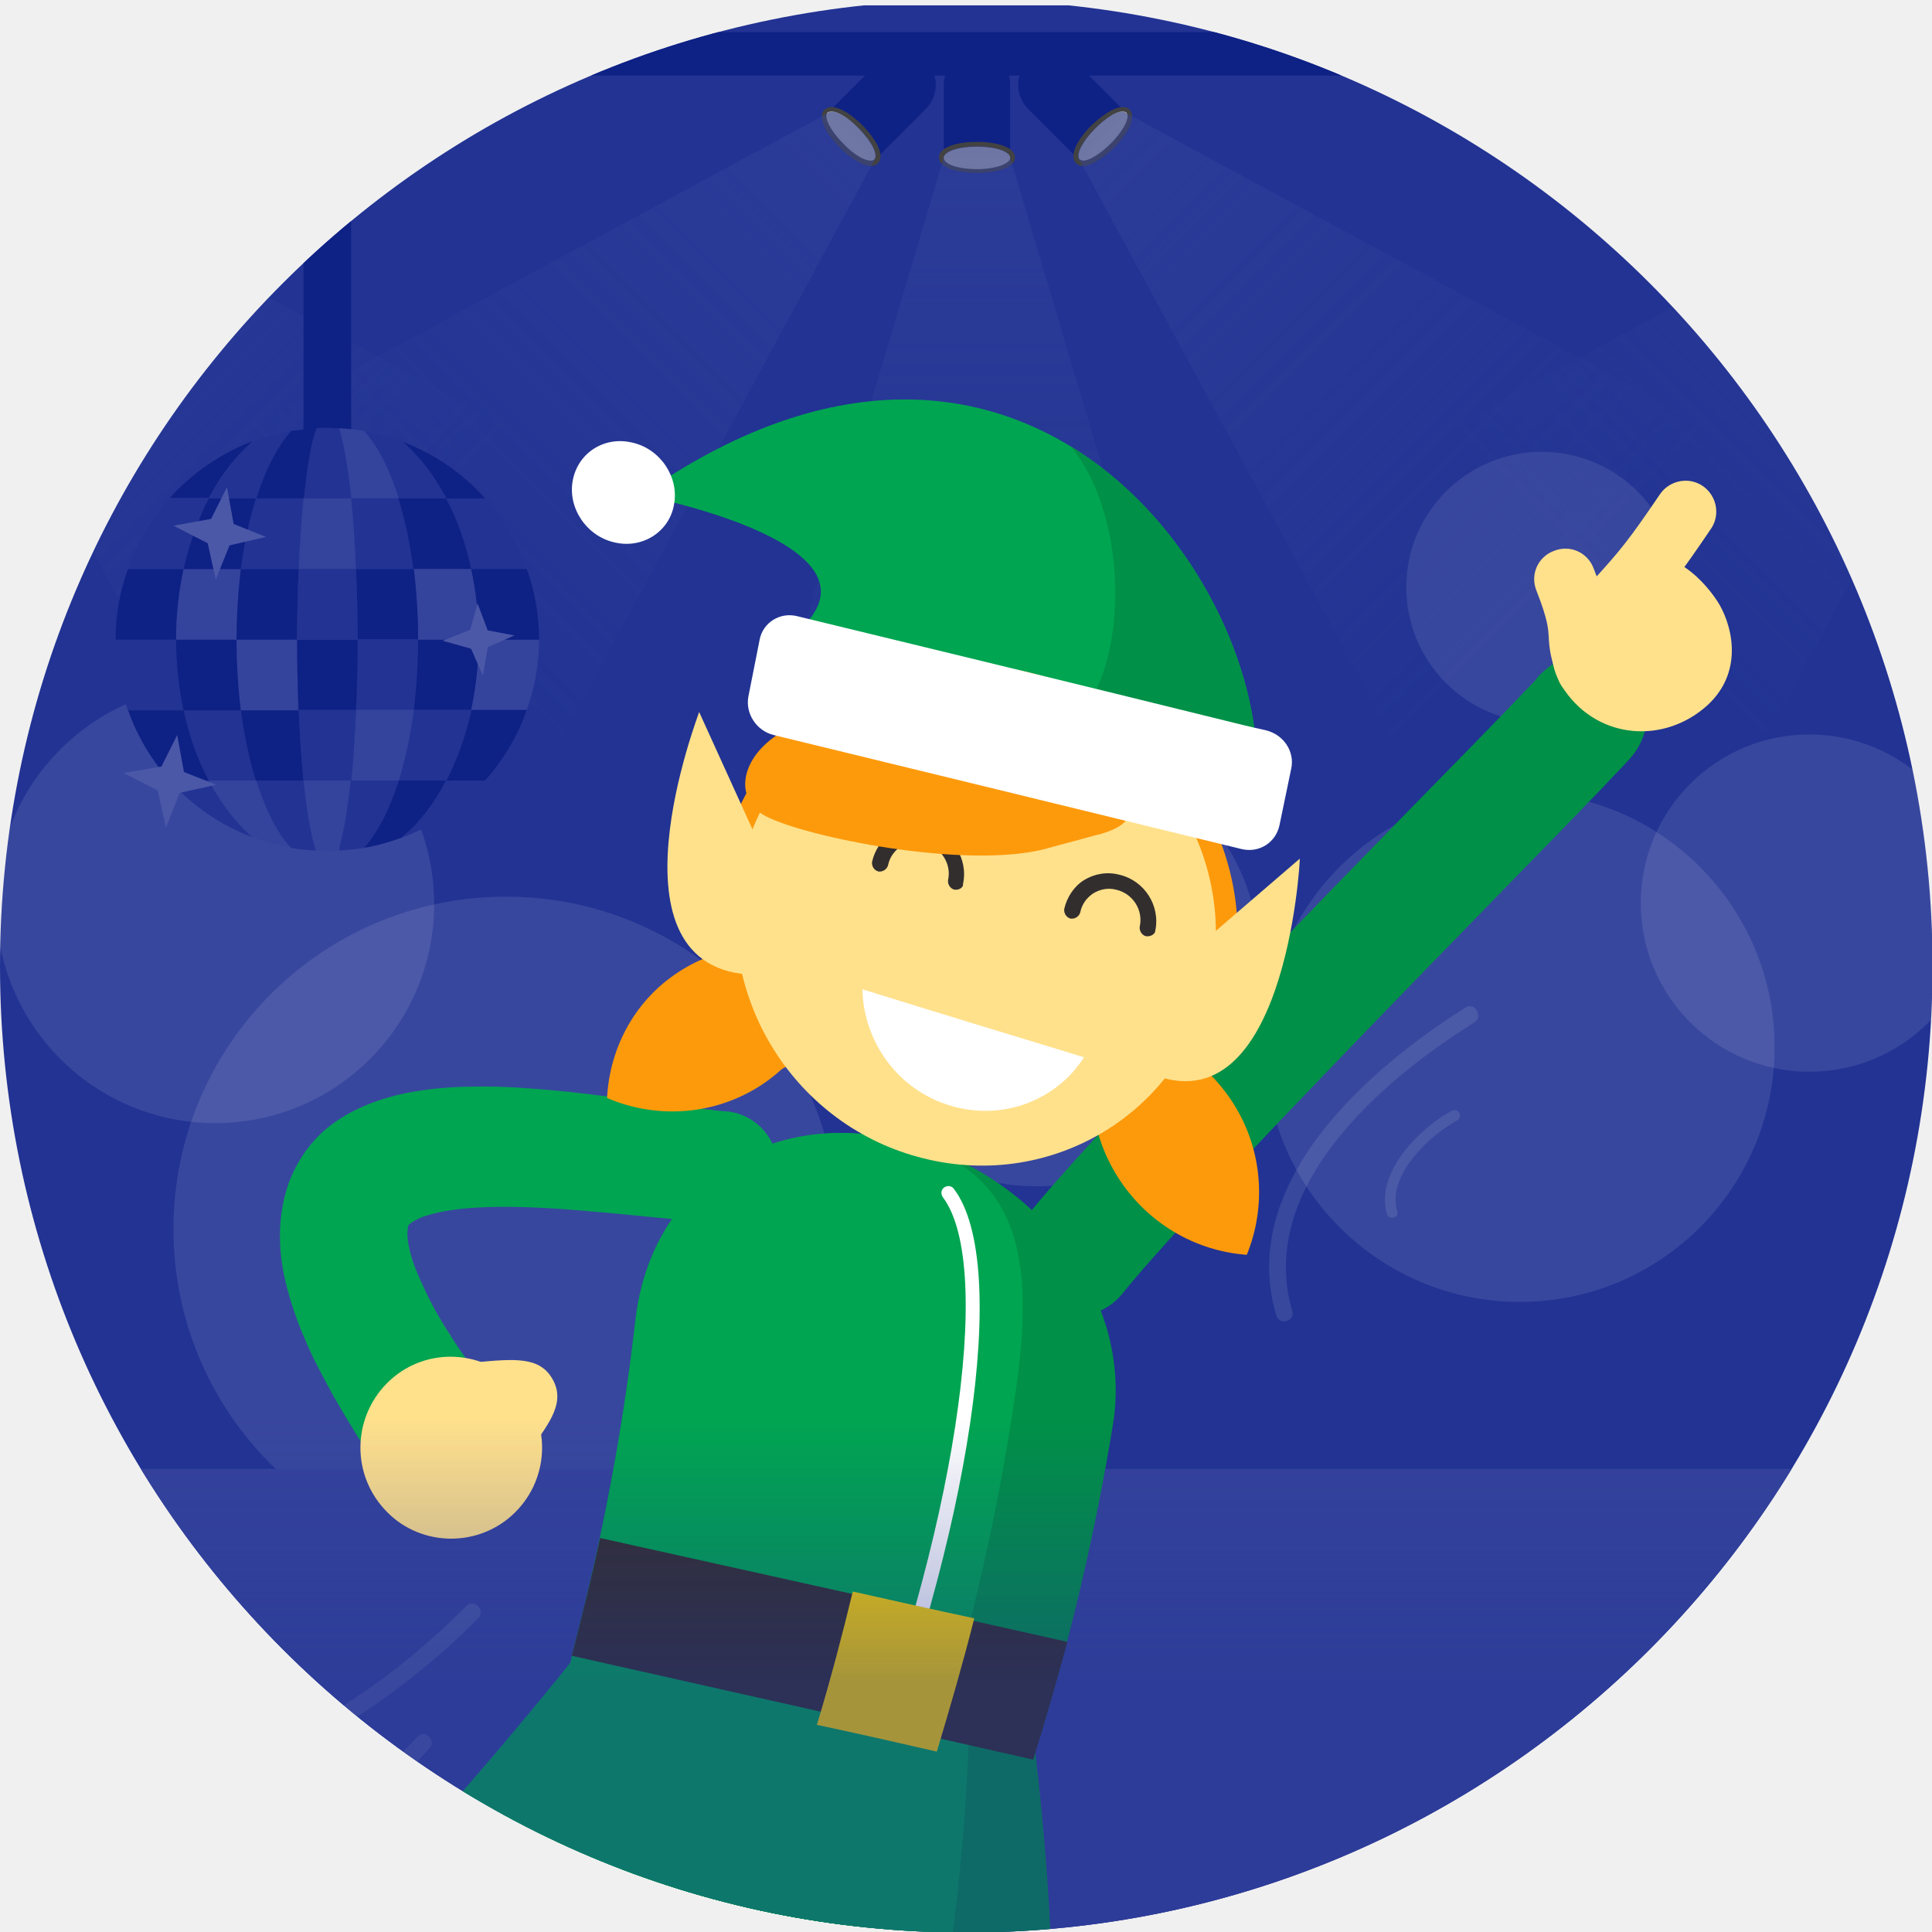
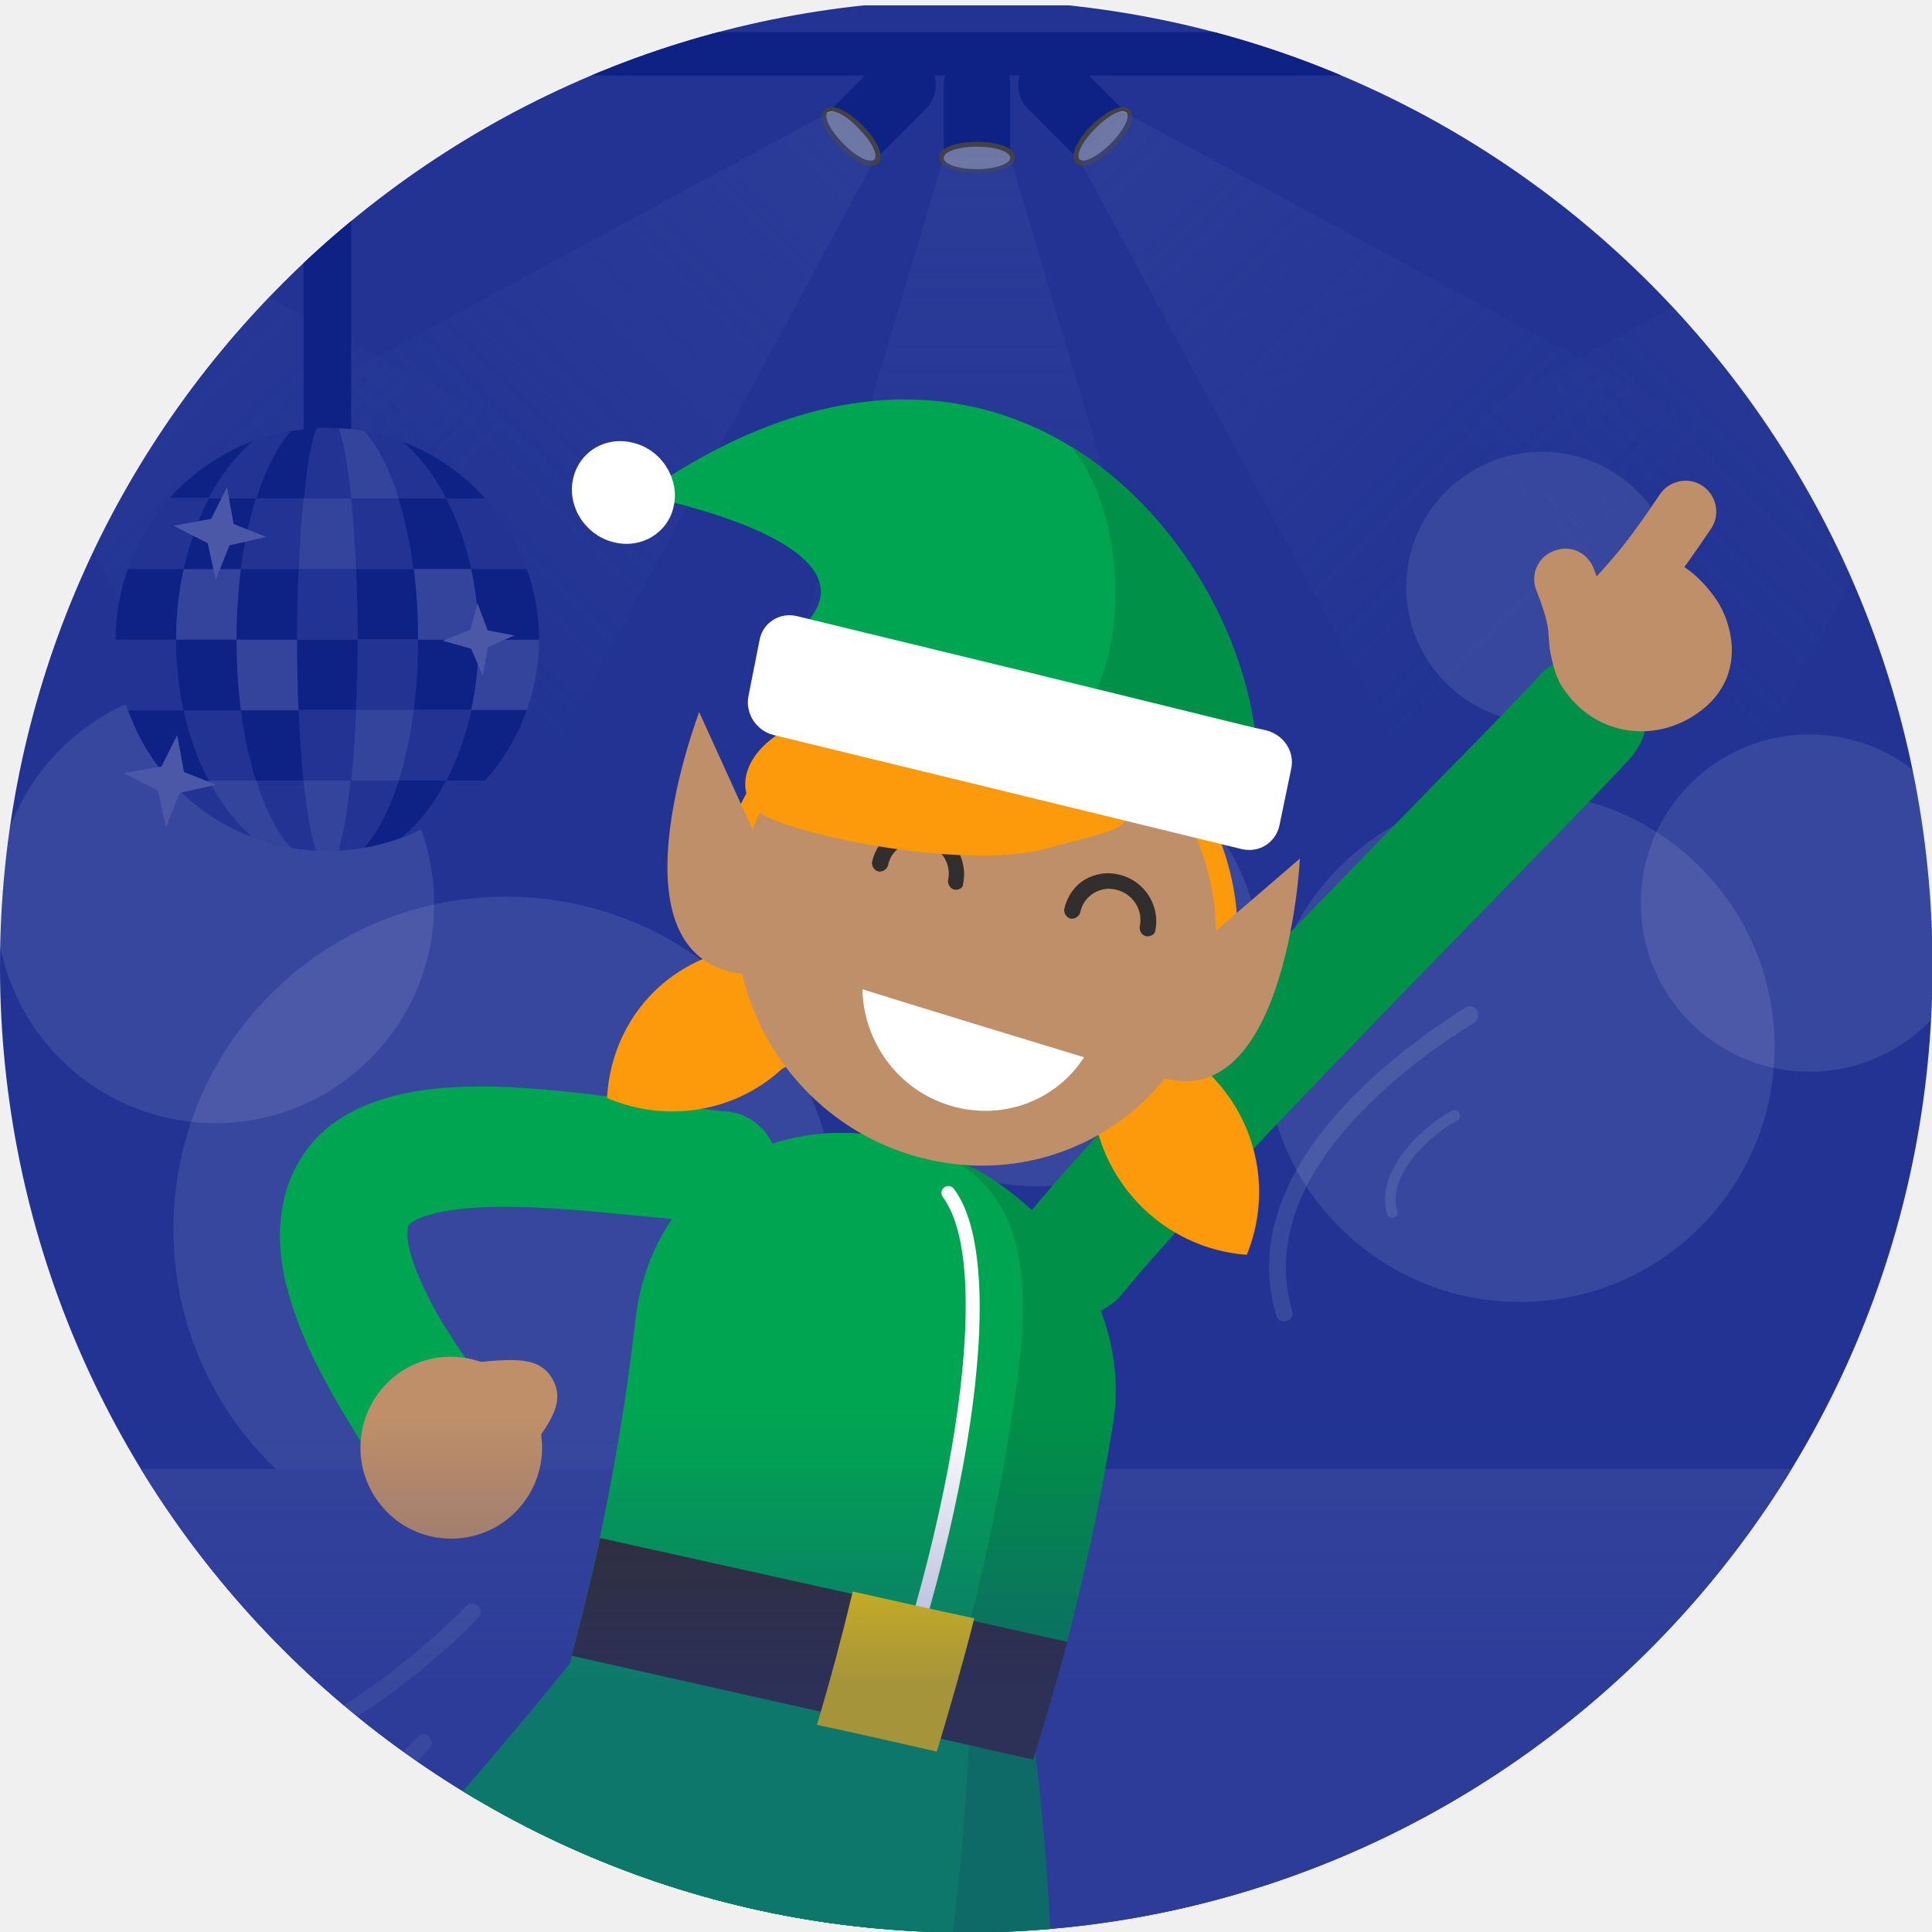
<svg xmlns="http://www.w3.org/2000/svg" xmlns:xlink="http://www.w3.org/1999/xlink" width="360.9" height="360.9" viewBox="0 0 360.9 360.9">
-   <style>.st0{fill:#fff}.st1{fill:url(#SVGID_1_)}.st2{clip-path:url(#SVGID_3_)}.st3{fill:#223393}.st4{opacity:.1;fill:#fff}.st5{fill:#0e2185}.st6{fill:#a6a8ab}.st7{fill:#424242}.st8{fill:url(#SVGID_4_)}.st10,.st8,.st9{opacity:.5}.st9{fill:url(#SVGID_5_)}.st10{fill:url(#SVGID_6_)}.st11,.st12{opacity:.5;fill:url(#SVGID_7_)}.st12{fill:url(#SVGID_8_)}.st13,.st14{opacity:.5;fill:url(#SVGID_9_)}.st14{fill:url(#SVGID_10_)}.st15,.st16{opacity:.5;fill:url(#SVGID_11_)}.st16{fill:url(#SVGID_12_)}.st17{fill:#34439c}.st18{fill:#4b58a7}.st19{fill:#009047}.st20{fill:#edf5f0}.st21{opacity:.2}.st21,.st22{fill:#332e2e}.st23{fill:#00a551}.st24{fill:#fdd500}.st25{fill:#ffe18c}.st26{opacity:.11}.st27{fill:#e0f4ea}.st28{fill:#fd9a0c}.st29{opacity:.4;clip-path:url(#SVGID_3_);fill:url(#SVGID_13_)}.st30{clip-path:url(#SVGID_15_)}.st31{fill:#eceff0}.st32{fill:#efce98}.st33{fill:#c489bc}.st34{fill:#d6b000}.st35{fill:#373b40}.st36{opacity:.77}.st37{fill:#fffbdb}.st38{fill:#b161a5}.st39{opacity:6e-2;fill:#332e2e}.st40{fill:#81c8fa}.st41{fill:#f9a823}.st42{opacity:.15;clip-path:url(#SVGID_17_)}.st43{opacity:.8}.st44{fill:#dff1fe}.st45{opacity:.36}.st46{opacity:.38}.st47{opacity:.39;fill:#ffff5c}.st48{opacity:.58;fill:#fff}.st49{fill:#664828}.st50{clip-path:url(#SVGID_19_)}.st51{opacity:.15;fill:#332e2e}.st52{clip-path:url(#SVGID_21_)}.st53{fill:#434343}.st54{fill:#231f20}.st55{fill:gray}.st56{fill:#ababab}.st57{fill:#80dccf}.st58{fill:#e76953}.st59{fill:#878787}.st60{fill:#f4af4d}.st61{fill:#9d9d9d}.st62{fill:#dc52ff}.st63{fill:#81d4fa}.st64{fill:#44b3e6}.st65{clip-path:url(#SVGID_21_);fill:#fff}.st66{clip-path:url(#SVGID_23_)}.st67{fill:#000034}.st68{fill:#1664a7}.st69{opacity:.25}.st70{fill:#063f80}.st71{fill:#8195ff}.st72{fill:#5771ff}.st73{fill:#902bb0}.st74{fill:#6f118c}.st75{fill:#d8fbff}.st76{opacity:.5}.st77{fill:none}.st78{fill:#252525}.st79{fill:#383838}.st80{opacity:.15;enable-background:new}.st81{fill:#262626}.st82{fill:#565656}.st83{opacity:.1;enable-background:new}.st84{fill:#fee900}.st85{clip-path:url(#SVGID_23_);fill:#231f20}.st86{clip-path:url(#SVGID_25_)}.st87,.st88,.st89{enable-background:new}.st87{fill:#332e2e;opacity:.2}.st88{opacity:.77}.st89{opacity:6e-2;fill:#332e2e}.st90{opacity:.15;clip-path:url(#SVGID_27_)}.st91{clip-path:url(#SVGID_29_)}.st92{clip-path:url(#SVGID_31_)}.st93{clip-path:url(#SVGID_33_)}.st94{opacity:.15;fill:#332e2e;enable-background:new}.st95{opacity:.2}.st96{fill:#8d00a3}.st97{fill:#b231cc}.st98{opacity:.4;clip-path:url(#SVGID_25_);fill:url(#SVGID_34_)}.st100,.st99{clip-path:url(#SVGID_36_)}.st100{fill:none}.st101{display:none}.st102{display:inline;fill:#00a551}</style>
+   <style>.st0{fill:#fff}.st1{fill:url(#SVGID_1_)}.st2{clip-path:url(#SVGID_3_)}.st3{fill:#223393}.st4{opacity:.1;fill:#fff}.st5{fill:#0e2185}.st6{fill:#a6a8ab}.st7{fill:#424242}.st8{fill:url(#SVGID_4_)}.st10,.st8,.st9{opacity:.5}.st9{fill:url(#SVGID_5_)}.st10{fill:url(#SVGID_6_)}.st11,.st12{opacity:.5;fill:url(#SVGID_7_)}.st12{fill:url(#SVGID_8_)}.st13,.st14{opacity:.5;fill:url(#SVGID_9_)}.st14{fill:url(#SVGID_10_)}.st15,.st16{opacity:.5;fill:url(#SVGID_11_)}.st16{fill:url(#SVGID_12_)}.st17{fill:#34439c}.st18{fill:#4b58a7}.st19{fill:#009047}.st20{fill:#edf5f0}.st21{opacity:.2}.st21,.st22{fill:#332e2e}.st23{fill:#00a551}.st24{fill:#fdd500}.st25{fill:#be8f68}.st26{opacity:.11}.st27{fill:#e0f4ea}.st28{fill:#fd9a0c}.st29{opacity:.4;clip-path:url(#SVGID_3_);fill:url(#SVGID_13_)}.st30{clip-path:url(#SVGID_15_)}.st31{fill:#eceff0}.st32{fill:#efce98}.st33{fill:#c489bc}.st34{fill:#d6b000}.st35{fill:#373b40}.st36{opacity:.77}.st37{fill:#fffbdb}.st38{fill:#b161a5}.st39{opacity:6e-2;fill:#332e2e}.st40{fill:#81c8fa}.st41{fill:#f9a823}.st42{opacity:.15;clip-path:url(#SVGID_17_)}.st43{opacity:.8}.st44{fill:#dff1fe}.st45{opacity:.36}.st46{opacity:.38}.st47{opacity:.39;fill:#ffff5c}.st48{opacity:.58;fill:#fff}.st49{fill:#664828}.st50{clip-path:url(#SVGID_19_)}.st51{opacity:.15;fill:#332e2e}.st52{clip-path:url(#SVGID_21_)}.st53{fill:#434343}.st54{fill:#231f20}.st55{fill:gray}.st56{fill:#ababab}.st57{fill:#80dccf}.st58{fill:#e76953}.st59{fill:#878787}.st60{fill:#f4af4d}.st61{fill:#9d9d9d}.st62{fill:#dc52ff}.st63{fill:#81d4fa}.st64{fill:#44b3e6}.st65{clip-path:url(#SVGID_21_);fill:#fff}.st66{clip-path:url(#SVGID_23_)}.st67{fill:#000034}.st68{fill:#1664a7}.st69{opacity:.25}.st70{fill:#063f80}.st71{fill:#8195ff}.st72{fill:#5771ff}.st73{fill:#902bb0}.st74{fill:#6f118c}.st75{fill:#d8fbff}.st76{opacity:.5}.st77{fill:none}.st78{fill:#252525}.st79{fill:#383838}.st80{opacity:.15;enable-background:new}.st81{fill:#262626}.st82{fill:#565656}.st83{opacity:.1;enable-background:new}.st84{fill:#fee900}.st85{clip-path:url(#SVGID_23_);fill:#231f20}.st86{clip-path:url(#SVGID_25_)}.st87,.st88,.st89{enable-background:new}.st87{fill:#332e2e;opacity:.2}.st88{opacity:.77}.st89{opacity:6e-2;fill:#332e2e}.st90{opacity:.15;clip-path:url(#SVGID_27_)}.st91{clip-path:url(#SVGID_29_)}.st92{clip-path:url(#SVGID_31_)}.st93{clip-path:url(#SVGID_33_)}.st94{opacity:.15;fill:#332e2e;enable-background:new}.st95{opacity:.2}.st96{fill:#8d00a3}.st97{fill:#b231cc}.st98{opacity:.4;clip-path:url(#SVGID_25_);fill:url(#SVGID_34_)}.st100,.st99{clip-path:url(#SVGID_36_)}.st100{fill:none}.st101{display:none}.st102{display:inline;fill:#00a551}</style>
  <symbol id="New_Symbol_2" viewBox="-26.7 -12.9 54.1 25.7">
    <path class="st0" d="M-12.6-12.9c-.8 0-1.5.3-2.1.9l-12 12 12 12c1.2 1.2 3.1 1.2 4.2 0 1.2-1.2 1.2-3.1 0-4.2L-18.3 0l7.7-7.7c1.2-1.2 1.2-3.1 0-4.2-.5-.7-1.3-1-2-1z" />
    <linearGradient id="SVGID_1_" gradientUnits="userSpaceOnUse" x1="-20.465" y1="-.001" x2="27.317" y2="-.001">
      <stop offset=".232" stop-color="#fff" />
      <stop offset="1" stop-color="#fff" stop-opacity="0" />
    </linearGradient>
    <path class="st1" d="M27.3-3.5h-47.8v7h47.8z" />
  </symbol>
  <g id="Layer_1">
    <g id="New_Symbol_1_">
      <defs>
        <circle id="SVGID_2_" cx="180.5" cy="180.5" r="180.5" />
      </defs>
      <clipPath id="SVGID_3_">
        <use xlink:href="#SVGID_2_" overflow="visible" />
      </clipPath>
      <g class="st2">
        <path class="st3" d="M-310.8 1h744v418.5h-744z" />
        <circle class="st4" cx="94.5" cy="229.6" r="62.1" />
        <circle class="st4" cx="40.2" cy="168.9" r="40.9" />
        <path class="st5" d="M-310.8 6h744v8.1h-744z" />
        <circle class="st4" cx="283.9" cy="195.6" r="47.6" />
        <circle class="st4" cx="193.7" cy="179.9" r="41.7" />
        <circle class="st4" cx="338" cy="168.7" r="31.5" />
        <circle class="st4" cx="288" cy="109.7" r="25.3" />
        <path class="st5" d="M182.5 9.7c-3.4 0-6.2 2.8-6.2 6.2v13.6h12.4V15.8c0-3.4-2.8-6.1-6.2-6.1z" />
        <path class="st6" d="M182.5 31.9c-3.3 0-6.6-.9-6.6-2.5s3.3-2.5 6.6-2.5 6.6.9 6.6 2.5-3.3 2.5-6.6 2.5z" />
        <path class="st7" d="M182.5 27.4c3.4 0 6.2.9 6.2 2.1 0 1.1-2.8 2.1-6.2 2.1-3.4 0-6.2-.9-6.2-2.1 0-1.2 2.8-2.1 6.2-2.1m0-.9c-3.5 0-7.1.9-7.1 2.9s3.5 2.9 7.1 2.9 7.1-.9 7.1-2.9-3.6-2.9-7.1-2.9z" />
        <path class="st5" d="M173 11.5c-2.4-2.4-6.3-2.4-8.8 0l-9.6 9.6 8.8 8.8 9.6-9.6c2.4-2.5 2.4-6.4 0-8.8z" />
        <path class="st6" d="M162.7 30.5c-1.3 0-3.5-1.3-5.5-3.3-1.2-1.2-2.2-2.5-2.7-3.6-.8-1.6-.5-2.4-.2-2.8.2-.2.6-.4 1-.4 1.3 0 3.5 1.3 5.5 3.3 2.3 2.3 4.1 5.3 2.9 6.4-.2.3-.6.4-1 .4z" />
        <path class="st7" d="M155.3 20.8c1.2 0 3.2 1.2 5.1 3.2 2.4 2.4 3.7 5 2.9 5.8-.2.2-.4.2-.7.2-1.2 0-3.2-1.2-5.1-3.2-2.4-2.4-3.7-5-2.9-5.8.2-.1.4-.2.7-.2m0-.8c-.7 0-1.1.3-1.3.5-1.4 1.4.4 4.6 2.9 7.1 1.6 1.6 4 3.4 5.8 3.4.7 0 1.1-.3 1.3-.5 1.4-1.4-.4-4.6-2.9-7.1-1.7-1.7-4-3.4-5.8-3.4z" />
        <path class="st5" d="M192 11.5c2.4-2.4 6.3-2.4 8.8 0l9.6 9.6-8.8 8.8-9.6-9.6c-2.4-2.5-2.4-6.4 0-8.8z" />
        <path class="st6" d="M202.3 30.5c-.4 0-.7-.1-1-.4-1.2-1.2.6-4.1 2.9-6.4 2-2 4.1-3.3 5.5-3.3.4 0 .7.1 1 .4 1.2 1.2-.6 4.1-2.9 6.4-2 2-4.2 3.3-5.5 3.3z" />
        <path class="st7" d="M209.7 20.8c.3 0 .5.1.7.2.8.8-.5 3.4-2.9 5.8-1.9 1.9-4 3.2-5.1 3.2-.3 0-.5-.1-.7-.2-.8-.8.5-3.4 2.9-5.8 1.9-1.9 3.9-3.2 5.1-3.2m0-.8c-1.7 0-4.1 1.8-5.8 3.4-2.5 2.5-4.3 5.6-2.9 7.1.2.2.6.5 1.3.5 1.7 0 4.1-1.8 5.8-3.4 2.5-2.5 4.3-5.6 2.9-7.1-.2-.3-.6-.5-1.3-.5z" />
        <linearGradient id="SVGID_4_" gradientUnits="userSpaceOnUse" x1="182.508" y1="27.361" x2="182.508" y2="147.76">
          <stop offset="0" stop-color="#34439c" />
          <stop offset="1" stop-color="#34439c" stop-opacity="0" />
        </linearGradient>
        <path class="st8" d="M188.7 29.4c0-1.1-2.8-2.1-6.2-2.1s-6.2.9-6.2 2.1l-35.2 118.3h82.8L188.7 29.4z" />
        <linearGradient id="SVGID_5_" gradientUnits="userSpaceOnUse" x1="3939.111" y1="3012.487" x2="3939.111" y2="3132.886" gradientTransform="rotate(45.001 5657.224 -3043.057)">
          <stop offset="0" stop-color="#34439c" />
          <stop offset="1" stop-color="#34439c" stop-opacity="0" />
        </linearGradient>
        <path class="st9" d="M163.4 29.8c.8-.8-.5-3.4-2.9-5.8s-5-3.7-5.8-2.9L46.1 79.8l58.6 58.6 58.7-108.6z" />
        <linearGradient id="SVGID_6_" gradientUnits="userSpaceOnUse" x1="11681.541" y1="-4729.942" x2="11681.541" y2="-4609.544" gradientTransform="scale(-1 1) rotate(45 0 -16700.904)">
          <stop offset="0" stop-color="#34439c" />
          <stop offset="1" stop-color="#34439c" stop-opacity="0" />
        </linearGradient>
        <path class="st10" d="M201.6 29.8c-.8-.8.5-3.4 2.9-5.8s5-3.7 5.8-2.9L319 79.8l-58.6 58.6-58.8-108.6z" />
        <linearGradient id="SVGID_7_" gradientUnits="userSpaceOnUse" x1="10915.033" y1="27.361" x2="10915.033" y2="147.76" gradientTransform="matrix(-1 0 0 1 10873.725 0)">
          <stop offset="0" stop-color="#34439c" />
          <stop offset="1" stop-color="#34439c" stop-opacity="0" />
        </linearGradient>
        <path class="st11" d="M-47.5 29.4c0-1.1 2.8-2.1 6.2-2.1s6.2.9 6.2 2.1L.1 147.8h-82.8l35.2-118.4z" />
        <linearGradient id="SVGID_8_" gradientUnits="userSpaceOnUse" x1="11528.152" y1="-4576.554" x2="11528.152" y2="-4456.155" gradientTransform="scale(-1 1) rotate(45 220.372 -16168.878)">
          <stop offset="0" stop-color="#34439c" />
          <stop offset="1" stop-color="#34439c" stop-opacity="0" />
        </linearGradient>
        <path class="st12" d="M-22.2 29.8c-.8-.8.5-3.4 2.9-5.8s5-3.7 5.8-2.9L95.1 79.8l-58.6 58.6-58.7-108.6z" />
        <linearGradient id="SVGID_9_" gradientUnits="userSpaceOnUse" x1="4409.795" y1="2541.803" x2="4409.795" y2="2662.202" gradientTransform="rotate(45.001 5436.847 -3575.077)">
          <stop offset="0" stop-color="#34439c" />
          <stop offset="1" stop-color="#34439c" stop-opacity="0" />
        </linearGradient>
        <path class="st13" d="M388.3 29.8c.8-.8-.5-3.4-2.9-5.8s-5-3.7-5.8-2.9L271 79.8l58.6 58.6 58.7-108.6z" />
        <path class="st5" d="M56.7 1h8.9v85.2h-8.9z" />
        <path class="st3" d="M98 106.4c-1.7-4.9-4.4-9.3-7.7-13-4.2-4.6-9.4-8.3-15.3-10.5-2.3-.8-4.6-1.5-7-1.9-1.5-.3-3.1-.4-4.7-.5-.7 0-1.4-.1-2.1-.1-.7 0-1.4 0-2.1.1-1.6.1-3.1.3-4.7.5-2.4.4-4.8 1.1-7 1.9-5.9 2.2-11.2 5.9-15.3 10.5-3.4 3.8-6 8.2-7.7 13-1.4 4.1-2.2 8.5-2.2 13 0 4.6.8 8.9 2.2 13 1.7 4.9 4.4 9.3 7.7 13 4.2 4.6 9.4 8.3 15.3 10.5 2.3.9 4.6 1.5 7 1.9 1.5.3 3.1.4 4.7.5.7 0 1.4.1 2.1.1.7 0 1.4 0 2.1-.1 1.6-.1 3.1-.3 4.7-.5 2.4-.4 4.8-1.1 7-1.9 5.9-2.2 11.2-5.9 15.3-10.5 3.4-3.8 6-8.2 7.7-13 1.4-4.1 2.2-8.5 2.2-13s-.8-8.9-2.2-13z" />
        <path class="st3" d="M39 145.8h-7.3c4.2 4.7 9.5 8.4 15.5 10.6-3.2-2.7-6-6.3-8.2-10.6z" />
        <path class="st5" d="M83.3 145.8h7.3c3.4-3.8 6.1-8.3 7.8-13.2H88c-1 4.9-2.6 9.3-4.7 13.2z" />
        <path class="st3" d="M88 106.3h10.4c-1.7-4.9-4.4-9.4-7.8-13.2h-7.3c2.1 3.9 3.7 8.3 4.7 13.2z" />
        <path class="st17" d="M88 132.6h10.4c1.5-4.1 2.3-8.6 2.3-13.2H89.4c0 4.7-.5 9.1-1.4 13.2z" />
        <path class="st5" d="M89.4 119.5h11.3c0-4.6-.8-9.1-2.3-13.2H88c.9 4.1 1.4 8.5 1.4 13.2z" />
        <path class="st3" d="M75.1 156.5c6-2.3 11.3-6 15.5-10.6h-7.3c-2.2 4.2-5 7.8-8.2 10.6z" />
        <path class="st5" d="M83.3 93.1h7.3c-4.2-4.7-9.5-8.4-15.5-10.6 3.2 2.7 6 6.3 8.2 10.6zm-49 13.2H23.9c-1.5 4.1-2.3 8.6-2.3 13.2h11.3c0-4.7.5-9.1 1.4-13.2z" />
        <path class="st3" d="M39 93.1h-7.3c-3.4 3.8-6.1 8.3-7.8 13.2h10.4c1-4.9 2.6-9.3 4.7-13.2z" />
        <path class="st5" d="M39 145.8c-2-3.9-3.6-8.4-4.7-13.2H23.9c1.7 4.9 4.4 9.4 7.8 13.2H39z" />
        <path class="st3" d="M32.9 119.5H21.6c0 4.6.8 9.1 2.3 13.2h10.4c-.9-4.2-1.4-8.6-1.4-13.2z" />
        <path class="st5" d="M47.2 82.4c-6 2.3-11.3 6-15.5 10.6H39c2.2-4.2 5-7.8 8.2-10.6z" />
        <path class="st17" d="M45 106.3H34.3c-.9 4.2-1.4 8.6-1.4 13.2h11.3c0-4.7.3-9.1.8-13.2z" />
        <path class="st3" d="M45 132.6H34.3c1 4.8 2.6 9.3 4.7 13.2h8.9c-1.3-3.9-2.2-8.3-2.9-13.2z" />
        <path class="st5" d="M44.2 119.5H32.9c0 4.6.5 9 1.4 13.2H45c-.5-4.2-.8-8.6-.8-13.2zm3.7-26.4H39c-2 3.9-3.6 8.4-4.7 13.2H45c.7-4.9 1.6-9.3 2.9-13.2zm29.4 39.5H88c.9-4.2 1.4-8.6 1.4-13.2H78.1c0 4.7-.3 9.1-.8 13.2z" />
        <path class="st3" d="M74.5 145.8h8.9c2-3.9 3.6-8.4 4.7-13.2H77.3c-.6 4.9-1.6 9.3-2.8 13.2z" />
        <path class="st5" d="M88 106.3c-1-4.8-2.6-9.3-4.7-13.2h-8.9c1.2 3.9 2.2 8.4 2.8 13.2H88z" />
        <path class="st17" d="M78.1 119.5h11.3c0-4.6-.5-9-1.4-13.2H77.3c.5 4.1.8 8.5.8 13.2z" />
        <path class="st3" d="M39 93.1h8.9c1.7-5.4 3.9-9.8 6.5-12.6-2.5.4-4.8 1.1-7.1 1.9-3.3 2.8-6.1 6.4-8.3 10.7zm35.5 0h8.9c-2.3-4.3-5-7.9-8.2-10.6-2.3-.9-4.7-1.5-7.1-1.9 2.4 2.7 4.7 7.1 6.4 12.5z" />
        <path class="st17" d="M47.9 145.8H39c2.3 4.3 5 7.9 8.2 10.6 2.3.9 4.7 1.5 7.1 1.9-2.5-2.7-4.7-7.1-6.4-12.5z" />
        <path class="st5" d="M83.3 145.8h-8.9c-1.7 5.4-3.9 9.8-6.5 12.6 2.5-.4 4.8-1.1 7.1-1.9 3.3-2.8 6.1-6.4 8.3-10.7zm-27.5-13.2H45c.6 4.8 1.6 9.3 2.8 13.2h8.9c-.4-3.9-.7-8.3-.9-13.2z" />
        <path class="st3" d="M47.9 145.8c1.7 5.4 3.9 9.8 6.5 12.6 1.5.3 3.1.4 4.7.5-.9-2.8-1.7-7.4-2.3-13.1h-8.9z" />
        <path class="st5" d="M78.1 119.5c0-4.6-.3-9-.8-13.2H66.5c.2 4.2.3 8.6.3 13.2h11.3z" />
        <path class="st3" d="M63.3 158.9c1.6-.1 3.2-.3 4.7-.5 2.5-2.8 4.8-7.2 6.5-12.6h-8.9c-.6 5.8-1.4 10.4-2.3 13.1zm3.2-26.3h10.7c.5-4.2.8-8.6.8-13.2H66.8c0 4.7-.1 9.1-.3 13.2z" />
        <path class="st5" d="M55.8 106.3H45c-.5 4.2-.8 8.6-.8 13.2h11.3c0-4.7.1-9.1.3-13.2z" />
        <path class="st17" d="M55.5 119.5H44.2c0 4.6.3 9 .8 13.2h10.7c-.1-4.2-.2-8.6-.2-13.2z" />
        <path class="st5" d="M59.1 80c-1.6.1-3.2.3-4.7.5-2.5 2.8-4.8 7.2-6.5 12.6h8.9c.5-5.8 1.3-10.4 2.3-13.1z" />
        <path class="st17" d="M74.5 93.1c-1.7-5.4-3.9-9.8-6.5-12.6-1.5-.3-3.1-.4-4.7-.5.9 2.8 1.7 7.4 2.3 13.1h8.9z" />
        <path class="st3" d="M55.8 106.3c.2-4.8.5-9.3.9-13.2h-8.9c-1.2 3.9-2.2 8.4-2.8 13.2h10.8z" />
        <path class="st17" d="M66.5 132.6c-.2 4.8-.5 9.3-.9 13.2h8.9c1.2-3.9 2.2-8.4 2.8-13.2H66.5z" />
        <path class="st3" d="M66.5 106.3h10.7c-.6-4.8-1.6-9.3-2.8-13.2h-8.9c.5 3.9.8 8.3 1 13.2z" />
        <path class="st5" d="M55.5 119.5c0 4.6.1 9 .3 13.2h10.7c.2-4.2.3-8.6.3-13.2H55.5z" />
        <path class="st3" d="M56.7 145.8h8.9c.4-3.9.7-8.4.9-13.2H55.8c.2 4.9.5 9.3.9 13.2z" />
        <path class="st17" d="M65.6 93.1h-8.9c-.4 3.9-.7 8.4-.9 13.2h10.7c-.2-4.9-.5-9.3-.9-13.2zm-8.9 52.7c.6 5.8 1.4 10.3 2.3 13.1.7 0 1.4.1 2.1.1.7 0 1.4 0 2.1-.1.9-2.8 1.7-7.4 2.3-13.1h-8.8z" />
        <path class="st3" d="M66.8 119.5c0-4.6-.1-9-.3-13.2H55.8c-.2 4.2-.3 8.6-.3 13.2h11.3zm-1.2-26.4c-.6-5.8-1.4-10.4-2.3-13.1-.7 0-1.4-.1-2.1-.1-.7 0-1.4 0-2.1.1-.9 2.8-1.7 7.4-2.3 13.1h8.8z" />
        <path class="st18" d="M34.6 145.5l-1.5-8.2-4.1 8.2 2 9.1z" />
        <path class="st18" d="M31.3 143l-8.2 1.4 8.2 4.2 9.1-2zm12.6-43.7L42.4 91l-4.1 8.2 2 9.1z" />
        <path class="st18" d="M40.7 96.7l-8.3 1.5 8.2 4.2 9.1-2.1zm50.8 22.1l-2.3-6.1-1.9 6.9 2.9 6.6z" />
        <path class="st18" d="M88.7 117.3l-6 2.4 6.8 1.9 6.6-2.9z" />
        <path class="st17" d="M-209.6 274.4h746.5v144.1h-746.5z" />
      </g>
      <g class="st2">
        <path class="st19" d="M117.5 442c-1.3 0-2.7-.2-4-.7-6.1-2.2-9.2-9-7-15.1 7.6-20.9 14.9-35.8 22.6-51.6 4.7-9.6 9.5-19.5 14.8-31.6 2.6-5.9 9.6-8.6 15.5-6 5.9 2.6 8.6 9.6 6 15.5-5.5 12.5-10.4 22.6-15.2 32.4-7.7 15.9-14.4 29.7-21.6 49.4-1.8 4.8-6.3 7.7-11.1 7.7zm83.3-196.1c-2.5 0-5.1-.8-7.2-2.5-5-4-5.8-11.2-1.8-16.2 12.5-15.6 53.5-57.5 78-82.6 7.6-7.7 14.7-15.1 16.9-17.4.7-1 1.6-1.8 2.6-2.6 4.8-3.5 11.6-2.8 15.5 1.7 3.2 3.7 4.4 10.1-.4 15.5-.3.3-.7.7-1.2 1.3-.9.9-2.2 2.3-3.8 4-3.2 3.3-7.7 8-13.1 13.5-22.6 23.2-64.7 66.2-76.5 80.9-2.3 2.9-5.7 4.4-9 4.4z" />
        <path class="st19" d="M193.6 326.7c-7.6 24.2-34.8 39.4-57.9 34.1-23.2-5.3-34.6-29.2-28.4-53.5 5.3-20.2 9.1-40.5 11.4-60.6 2.7-24.2 23.1-39.3 48.4-34 25.3 5.3 44.8 29.1 40.8 53.4-3.3 20.2-8 40.4-14.3 60.6z" />
        <path class="st23" d="M175.8 322.7c-7.2 24.3-16.9 43.4-40.1 38.1-23.2-5.3-34.6-29.2-28.4-53.5 5.3-20.2 9.1-40.5 11.4-60.6 2.7-24.2 23.1-39.3 48.4-34 25.2 5.3 26.1 25.1 22.3 49.4-3 20.1-7.6 40.4-13.6 60.6z" />
        <path class="st0" d="M160 337.9c-.2 0-.3 0-.5-.1-.7-.3-1-1-.7-1.7 19.4-48.9 27.2-99.4 17.3-112.5-.4-.6-.3-1.4.3-1.8.6-.4 1.4-.3 1.8.3 10.6 14 3.1 64.5-17 115.1-.2.4-.6.7-1.2.7z" />
        <path class="st19" d="M196.7 374.8c-40.1-9.2-80.5-18.5-121.2-27.7 11.6-12.9 22.6-25.8 33-38.8 28.5 6.4 56.8 12.7 84.9 19.1 1.9 15.9 3 31.7 3.3 47.4z" />
        <path class="st23" d="M176.7 370.2c-33.5-7.7-67.3-15.4-101.3-23.1 11.6-12.9 22.6-25.8 33-38.8 24.3 5.4 48.5 10.9 72.6 16.3-.6 15.3-2 30.5-4.3 45.6z" />
        <path class="st22" d="M193 328.7c-28.6-6.5-57.3-12.9-86.2-19.4 1.9-7.3 3.7-14.6 5.3-22 29.2 6.5 58.3 12.9 87.3 19.4-2 7.3-4.1 14.7-6.4 22z" />
        <path class="st24" d="M175 327.2c-7.4-1.7-14.9-3.4-22.4-5 2.5-8.3 4.7-16.6 6.7-24.9 7.6 1.7 15.1 3.4 22.7 5-2.1 8.3-4.5 16.6-7 24.9z" />
        <path class="st25" d="M301.7 105.8c8.8-5.9 16.3 2.2 19.1 6.5 2.5 3.8 5.3 12.8-1.8 19.4-8 7.3-20.3 6.5-26.7-2.7-6.2-8.9.8-17.4 9.4-23.2z" />
        <path class="st25" d="M296.4 130.6c-2.3 0-4.5-1.4-5.3-3.7-1.5-3.9-1.7-5.9-1.8-8-.1-1.4-.1-3-2.3-8.6-1.2-3 .3-6.3 3.3-7.4 3-1.2 6.3.3 7.4 3.3 2.7 6.8 3 9.6 3.1 12.2.1 1.2.1 1.9 1.1 4.4 1.2 3-.3 6.3-3.3 7.4-.8.3-1.5.4-2.2.4z" />
        <path class="st25" d="M301.9 118c-1.4 0-2.8-.5-3.9-1.5-2.3-2.1-2.5-5.8-.4-8.1 5-5.5 6.6-7.4 12.5-16.1 1.8-2.6 5.4-3.3 8-1.5 2.6 1.8 3.3 5.4 1.5 8-5.9 8.7-7.9 11.3-13.5 17.4-1.1 1.1-2.7 1.8-4.2 1.8zM94.6 273c-1.2 0-2.3-.4-3.4-1.1-1.9-1.4-2.7-3.8-2.2-5.9-2.8-.1-5.2-2.3-5.5-5.2-.3-3.2 2-6 5.2-6.3 7.5-.7 12.1-1.1 14.5 3.1 2.4 4.2-.3 7.9-4 13-1.1 1.6-2.8 2.4-4.6 2.4z" />
        <path class="st23" d="M121.4 413.2c-1.3 0-2.5-.2-3.8-.6-32.2-10.9-47.4-25.8-45.2-44.2 2.9-25 39.3-41.3 51.4-42.4 6.5-.6 12.2 4.2 12.8 10.6.6 6.5-4.2 12.2-10.6 12.8-6.8.7-29.3 13-30.2 21.8-.4 3.3 5.4 11 29.4 19.2 6.1 2.1 9.4 8.8 7.3 14.9-1.7 4.8-6.2 7.9-11.1 7.9zm13.2-184.7s-.5 0-1.3-.1c-.5 0-1-.1-1.7-.1-.7-.1-1.4-.1-2.2-.2-3.3-.3-7.9-.8-13.3-1.3s-11.6-1.1-17.9-1.3c-3.2-.1-6.4-.1-9.5.1-3.1.2-6 .6-8.4 1.3-1.2.3-2.1.7-2.8 1.1-.7.4-1.1.7-1.2.9-.1.2-.1.2-.1.4s-.1.6-.1 1.3c0 1.4.5 3.6 1.3 5.8.8 2.2 1.9 4.4 2.9 6.5 1.1 2.1 2.2 4 3.3 5.7 1.1 1.7 2 3.2 2.9 4.4.8 1.2 1.5 2.2 1.9 2.8.5.7.7 1 .7 1 0 .1.1.1.1.2 4 5.7 2.5 13.5-3.2 17.4-5.7 3.9-13.5 2.5-17.4-3.2-.1-.1-.2-.3-.2-.4 0 0-.3-.4-.8-1.2-.5-.8-1.2-1.9-2.1-3.4-.9-1.5-2-3.3-3.2-5.4-1.2-2.2-2.5-4.6-3.9-7.4-1.3-2.8-2.7-6-3.9-9.8-1.2-3.8-2.3-8.1-2.2-13.6.1-2.7.5-5.8 1.6-8.9 1.1-3.1 3-6.2 5.3-8.6 2.3-2.4 5-4.1 7.5-5.3 2.5-1.2 5-2 7.3-2.6 4.7-1.1 9-1.5 13.1-1.6 4.1-.1 7.9 0 11.6.3 7.3.5 13.8 1.4 19.3 2.1 5.5.7 10 1.4 13 1.7 1.5.2 2.6.3 3.4.4.9.1 1.3.1 1.3.1 5.7.5 10 5.6 9.6 11.3-.3 5.8-5.2 9.9-10.7 9.6z" />
        <path class="st25" d="M72.9 257.8c-6.9 6.3-7.5 17-1.2 24 6.2 7 17 7.5 23.9 1.3 7-6.3 7.6-17 1.3-24-6.4-7-17.1-7.6-24-1.3z" />
        <g class="st26">
          <path class="st27" d="M87.1 300c-7.6 7.7-16 14.4-25.2 20-1.7 1.1-.2 3.8 1.6 2.7 9.5-5.8 18.1-12.6 25.9-20.5 1.3-1.4-.9-3.7-2.3-2.2z" />
        </g>
        <g class="st26">
          <path class="st27" d="M78 324.4c-2.2 2.3-4.4 4.6-6.5 6.9-1.4 1.5.8 3.7 2.2 2.2 2.2-2.3 4.4-4.6 6.5-6.9 1.4-1.4-.8-3.7-2.2-2.2z" />
        </g>
        <g class="st26">
          <path class="st27" d="M273.8 188.2c-18.3 11.5-42.7 32.8-35.4 57.5.6 2 3.6 1.1 3-.8-6.8-23.2 17-43.3 34-53.9 1.7-1.1.1-3.9-1.6-2.8z" />
        </g>
        <g class="st26">
          <path class="st27" d="M271.2 207.5c-6 3.2-14.4 11.6-12.1 19.3.4 1.2 2.3.7 1.9-.5-2-6.7 6-14.2 11.2-17 1.2-.7.2-2.4-1-1.8z" />
        </g>
        <path class="st23" d="M234.8 143.6c.5-37.6-45.6-99.8-115-51.1 0 0 50.6 9.6 27.5 26.8 29.2 8.1 58.4 16.2 87.5 24.3z" />
        <path class="st19" d="M201.2 134.3l33.6 9.3c.2-19.9-12.5-46.7-34.9-60.3 10.3 11.8 11.7 39.5 1.3 51z" />
        <path class="st28" d="M141.4 203.2c8.7-5.3 13.6-14.4 14.1-24-8.9-3.8-19.3-3.4-28 1.9s-13.6 14.4-14.1 24c8.8 3.8 19.3 3.4 28-1.9zm67.3 16.5c-5.5-8.8-6.1-19.3-2.5-28.1 9.6.7 18.8 5.9 24.3 14.7 5.5 8.8 6 19.3 2.4 28.1-9.6-.7-18.7-5.9-24.2-14.7z" />
        <path class="st28" d="M143.5 201.5c1.1-.9 2.2-1.7 3.5-2.3 11.4-5.7 25.4-9.6 38.3-5.1 10.8 3.8 20 9.4 26.9 18.3 8.8-6.5 15.4-16.1 17.9-27.7 5.7-26.2-11.4-52.6-37.9-59.1-26.5-6.4-52.1 9.5-57.6 35.7-3.2 14.4.5 29 8.9 40.2z" />
        <path class="st25" d="M226.1 183.6c-5.3 24.1-29.4 38.8-53.5 32.8-24.1-5.9-39.3-30.2-34.2-54.3 5.1-24 28.6-38.7 52.9-32.8 24.4 6 40.1 30.3 34.8 54.3z" />
        <path class="st0" d="M161.1 184.8c.2 9.7 6.5 18.7 16.3 21.7s19.9-.9 25.1-9c-13.8-4.2-27.6-8.4-41.4-12.7z" />
        <path class="st25" d="M182.3 187.1c-2.2-.5-4.3-1.1-6.5-1.6l.6-9.6c3.1.8 6.2 1.5 9.3 2.3-1.1 2.9-2.2 5.9-3.4 8.9z" />
        <path class="st22" d="M214.4 174.9h-.3c-.8-.2-1.3-1-1.2-1.8.7-3.1-1.3-6.2-4.4-6.9-1.5-.4-3-.1-4.3.7-1.2.8-2.1 2-2.4 3.5-.2.8-1 1.3-1.8 1.2-.8-.2-1.3-1-1.2-1.8.5-2.2 1.8-4.2 3.7-5.4 2-1.2 4.3-1.6 6.6-1 4.7 1.1 7.7 5.8 6.7 10.5 0 .5-.7 1-1.4 1zm-35.8-8.7h-.3c-.8-.2-1.3-1-1.2-1.8.7-3.1-1.4-6.2-4.5-7-1.5-.4-3-.1-4.3.7-1.2.8-2.1 2-2.4 3.5-.2.8-1 1.3-1.8 1.2-.8-.2-1.3-1-1.2-1.8.5-2.2 1.8-4.2 3.7-5.4 2-1.2 4.3-1.6 6.6-1 4.7 1.1 7.7 5.8 6.7 10.5.1.6-.6 1.1-1.3 1.1z" />
        <path class="st28" d="M197.4 139.7c-7.6-3.9-25.8-9.6-40.8-6h-2.8c-15 3.5-18.2 15-10.7 18.8 7.6 3.9 36.7 9.8 51.7 6.2 3.2-.9 6.4-1.7 9.6-2.6 15.1-3.5.6-12.6-7-16.4z" />
        <path class="st0" d="M241.2 143.6c-.7 3.5-1.5 7.1-2.2 10.6-.7 3.2-3.8 5.2-7.1 4.4-29.1-7.1-58.2-14.2-87.4-21.3-3.2-.8-5.3-4-4.7-7.2.7-3.5 1.4-7.1 2.1-10.6.6-3.2 3.8-5.2 7-4.4 26.4 6.4 52.8 12.8 79.1 19.3 2.8.7 5.6 1.4 8.4 2 3.4.8 5.5 4 4.8 7.2" />
        <path class="st25" d="M141.1 156.1L130.6 133c.1 0-18.8 48.4 10.4 49.1.1-8.7.1-17.3.1-26zm101.7 4.3c.1 0-2.7 52.5-29.3 39.5 3.6-7.8 7.1-15.6 10.6-23.4 6.3-5.4 12.5-10.8 18.7-16.1" />
        <path class="st0" d="M107 89.7c-1 5.1 2.5 10.4 7.7 11.6 5.2 1.3 10.3-1.9 11.2-7 1-5.1-2.5-10.4-7.7-11.6-5.2-1.3-10.2 1.8-11.2 7z" />
      </g>
      <linearGradient id="SVGID_10_" gradientUnits="userSpaceOnUse" x1="189.487" y1="335.592" x2="189.487" y2="243.79">
        <stop offset=".233" stop-color="#223393" />
        <stop offset=".771" stop-color="#223393" stop-opacity="0" />
      </linearGradient>
      <path opacity=".4" clip-path="url(#SVGID_3_)" fill="url(#SVGID_10_)" d="M-11.4 198.1h401.7v165.8H-11.4z" />
    </g>
  </g>
</svg>
